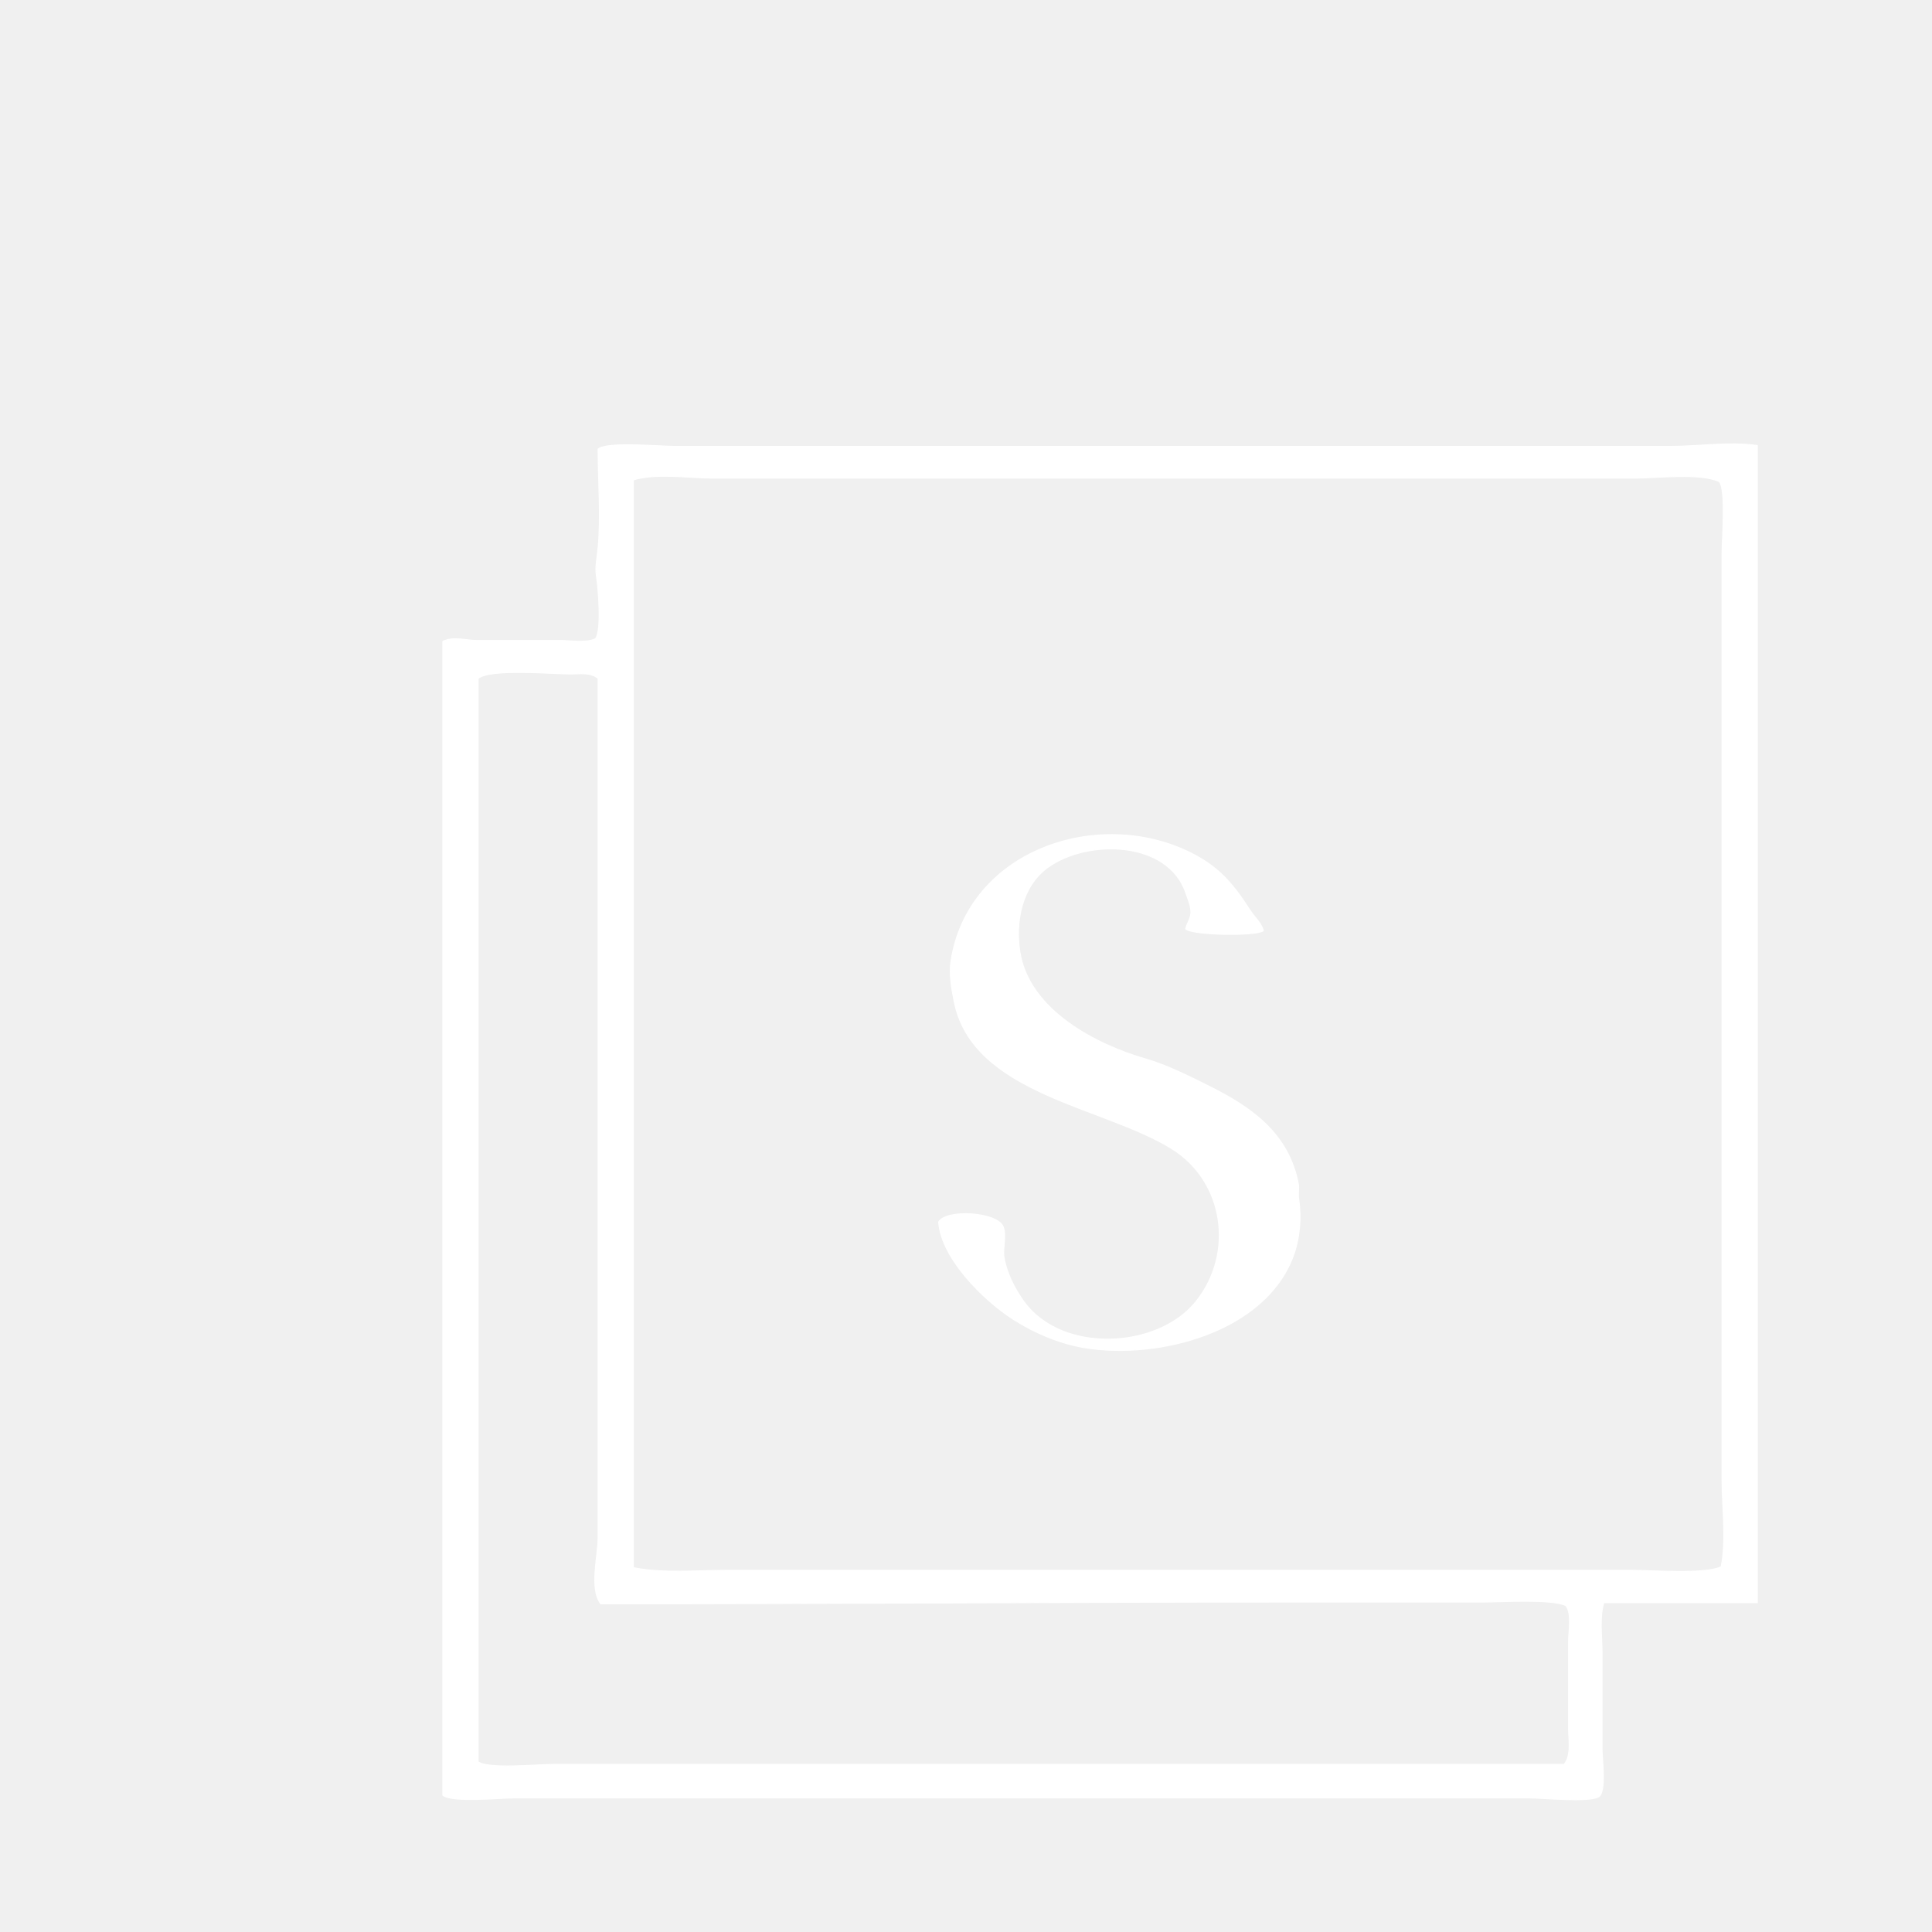
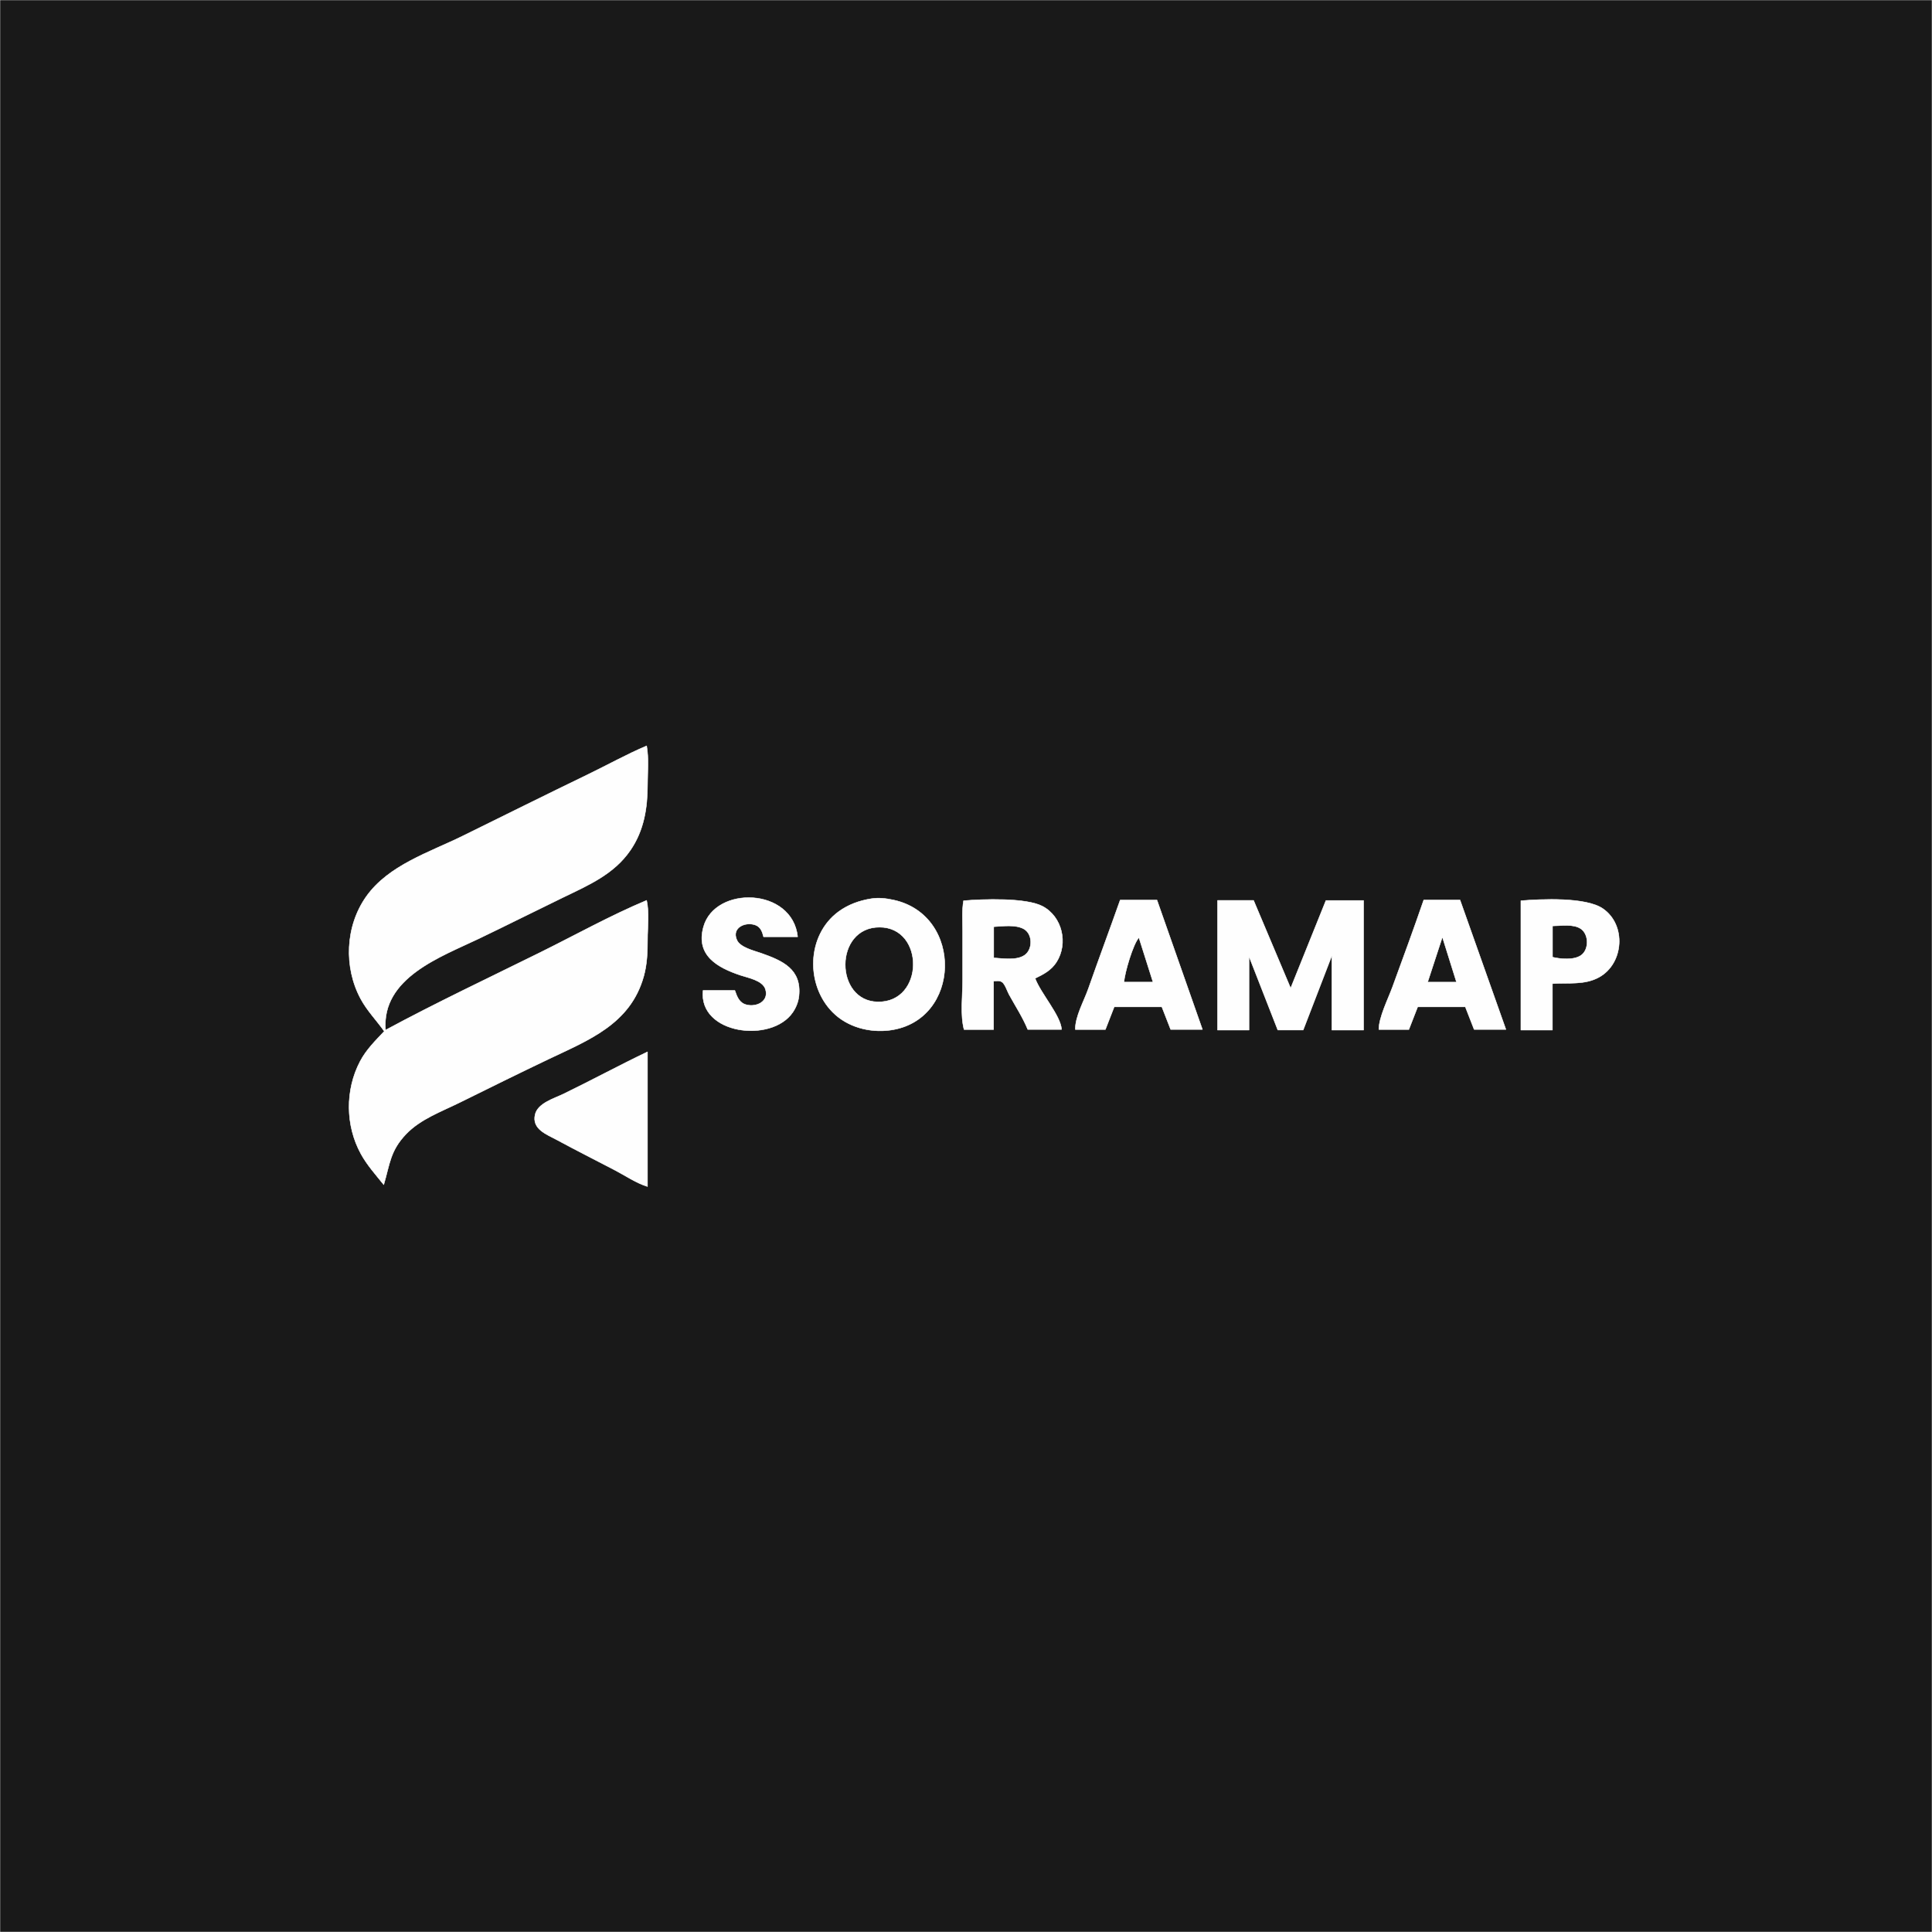
- <svg xmlns="http://www.w3.org/2000/svg" viewBox="0 0 500 500" width="500" height="500">
-   <path d="M454.79 115.3C454.79 215.12 454.79 314.94 454.79 414.77C441.55 414.77 428.31 414.77 415.07 414.77C413.89 418.66 414.61 423.55 414.61 427.63C414.61 436 414.61 444.37 414.61 452.74C414.61 455.13 415.8 463.97 413.68 465.05C410.86 466.5 399.38 465.3 395.66 465.3C380.29 465.3 364.92 465.3 349.54 465.3C294.29 465.3 239.04 465.3 183.79 465.3C166.89 465.3 150 465.3 133.11 465.3C129.28 465.3 117.02 466.57 114.61 464.61C114.61 365.07 114.61 265.53 114.61 165.98C117.38 164.63 120.52 165.75 123.52 165.75C130.67 165.75 137.82 165.75 144.98 165.75C147.71 165.75 151.68 166.46 154.11 165.3C155.8 163.13 154.82 152.04 154.35 149.07C153.97 146.61 154.58 144.15 154.79 141.78C155.56 133.42 154.79 124.62 154.79 116.21C157.24 114.22 170.68 115.53 174.66 115.53C193.23 115.53 211.8 115.53 230.37 115.53C281.2 115.53 332.04 115.53 382.88 115.53C399.32 115.53 415.75 115.53 432.19 115.53C439.65 115.53 447.42 114.24 454.79 115.3ZM444.98 124.66C440.04 122.31 428.84 123.74 423.06 123.74C406.01 123.74 388.96 123.74 371.92 123.74C324.12 123.74 276.33 123.74 228.54 123.74C213.93 123.74 199.32 123.74 184.7 123.74C178.31 123.74 170.01 122.37 163.92 124.2C163.92 218.04 163.92 311.87 163.92 405.71C171.7 407.25 180.35 406.39 188.36 406.39C202.82 406.39 217.28 406.39 231.74 406.39C277.25 406.39 322.75 406.39 368.26 406.39C386.23 406.39 404.19 406.39 422.15 406.39C427.44 406.39 441.25 407.48 445.43 405.48C446.84 398.47 445.66 390.06 445.66 382.88C445.66 367.81 445.66 352.74 445.66 337.67C445.66 290.03 445.66 242.39 445.66 194.75C445.66 177.55 445.66 160.35 445.66 143.15C445.66 139.63 446.73 126.91 444.98 124.66ZM154.79 175.57C152.78 173.93 150.2 174.43 147.72 174.43C142.87 174.43 126.98 172.96 123.74 175.57C123.74 269.03 123.74 362.48 123.74 455.94C126.28 457.9 139.18 456.62 143.15 456.62C161.11 456.62 179.07 456.62 197.03 456.62C266.29 456.62 335.54 456.62 404.79 456.62C406.75 454.21 405.94 450.23 405.94 447.26C405.94 439.8 405.94 432.34 405.94 424.89C405.94 422.31 406.84 417.57 405.25 415.53C401.54 413.75 388.53 414.61 383.79 414.61C367.2 414.61 350.61 414.61 334.02 414.61C274.53 414.61 214.84 415.07 155.48 415.07C152.46 411.18 154.79 402.62 154.79 397.95C154.79 382.91 154.79 367.91 154.79 352.74C154.79 293.68 154.79 234.63 154.79 175.57ZM326.94 240.87C325.14 242.33 308.48 242.04 306.85 240.41C307.15 239.02 308.11 237.78 308.2 236.29C308.31 234.68 307.44 232.72 306.93 231.19C302.37 217.48 281.55 217.08 271.25 224.44C264.38 229.35 262.73 238.62 263.94 246.33C266.29 261.33 283.43 270.29 296.49 274.06C302.08 275.67 307.93 278.63 313.09 281.21C324.03 286.68 333.41 293.34 335.99 306.25C336.25 307.57 335.88 308.94 336.09 310.26C336.85 315.11 336.39 320.61 334.62 325.26C327.14 344.86 299.85 351.79 281.06 348.84C274.41 347.8 267.76 344.98 262.09 341.34C254.64 336.56 243.55 325.68 242.92 316.21C245.14 312.82 257.97 313.74 259.57 317.37C260.59 319.66 259.45 322.87 259.83 325.33C260.48 329.44 262.64 333.63 265.08 336.97C274.87 350.38 299.67 349.25 309.59 336.76C319.49 324.29 316.85 305.79 303.35 297.33C285.78 286.31 251.75 283.25 246.95 259.22C246.27 255.85 245.58 252.2 246.13 248.64C250.6 220.13 284.09 208.69 308.23 220.76C315.48 224.38 319.18 228.82 323.53 235.6C324.64 237.34 326.51 238.87 326.94 240.87Z" fill="#ffffff" fill-rule="evenodd" stroke="#ffffff" stroke-width="0.25" stroke-linejoin="round" />
+ <svg xmlns="http://www.w3.org/2000/svg" viewBox="0 0 1095 1095" width="1095" height="1095">
+   <path d="M0.25 0.25C365.08 0.25 729.92 0.25 1094.75 0.25C1094.75 365.08 1094.75 729.92 1094.75 1094.75C729.92 1094.75 365.08 1094.75 0.25 1094.75C0.25 729.92 0.25 365.08 0.25 0.25ZM366.5 422.73C355.22 427.5 344.41 433.55 333.38 438.88C309.62 450.38 285.99 462.13 262.31 473.79C243.48 483.06 220.2 490.32 207.6 508.12C195.72 524.92 194.74 548.08 204.42 566.1C208.02 572.82 213.43 578.31 217.8 584.5C212.71 589.93 207.59 594.89 204.08 601.59C195.59 617.78 195.76 637.91 204.54 653.95C208.01 660.3 212.99 665.84 217.5 671.46C220.96 659.76 221.08 652.21 230.2 642.71C238.38 634.2 250.04 630.06 260.41 624.93C277.16 616.66 293.92 608.36 310.79 600.32C333.75 589.38 357.21 580.46 364.82 553.42C366.75 546.54 367 539.59 367 532.5C367 525.35 368.02 517.25 366.5 510.29C346.01 518.88 326.21 529.92 306.29 539.78C276.94 554.31 247.24 568.3 218.5 583.82C216.12 554.06 250.02 542.24 271.44 531.96C287.4 524.3 303.22 516.34 319.15 508.62C333.54 501.65 347.97 495.51 357.33 481.82C365.03 470.55 367 457.84 367 444.5C367 437.37 367.76 429.71 366.5 422.73ZM452.08 530.93C449.04 502.88 405.22 501.88 398.71 525.34C394.19 541.65 406.85 548.44 419.69 552.75C423.92 554.17 432.26 555.63 433.83 560.65C435.98 567.5 428.84 570.99 423.03 569.47C418.95 568.41 417.75 564.95 416.5 561.38C410.49 561.38 404.47 561.38 398.46 561.38C395.87 586.15 437.2 591.47 449.3 573.77C451.17 571.03 452.47 567.8 452.82 564.5C454.4 549.27 443.52 544.52 431.34 540.23C427.34 538.82 419.58 537.05 417.64 532.8C414.41 525.7 422.61 522.17 428.23 524.32C431.15 525.43 432.08 528.22 432.76 530.93C439.2 530.93 445.64 530.93 452.08 530.93ZM493.72 509.37C487.05 510.44 480.72 512.7 475.24 516.73C457.15 530.07 456.54 558.12 471.87 573.63C480.25 582.12 492.85 585.45 504.49 583.88C544.77 578.42 546.16 518.77 506.5 510.11C502.27 509.19 498.05 508.67 493.72 509.37ZM586.67 554.5C591.47 552.18 595.82 549.91 598.78 545.28C605.53 534.71 602.06 519.5 590.84 513.63C581.42 508.7 556.97 509.56 546.12 510.5C545.13 516.01 545.6 521.87 545.6 527.5C545.6 536.83 545.6 546.17 545.6 555.5C545.6 564.43 544.15 574.94 546.39 583.51C551.97 583.51 557.55 583.51 563.14 583.51C563.14 574.35 563.14 565.2 563.14 556.04C564.86 556 566.47 555.57 567.96 556.63C569.68 557.86 570.87 561.78 571.88 563.61C575.46 570.13 579.7 576.6 582.5 583.46C588.89 583.46 595.27 583.46 601.66 583.46C601.16 575.56 589.77 562.95 586.67 554.5ZM655.73 510.12C648.78 510.12 641.84 510.12 634.89 510.12C628.96 526.91 622.73 543.59 616.84 560.39C614.36 567.46 609.36 576.1 609.46 583.5C615.14 583.5 620.82 583.5 626.5 583.5C628.17 579.22 629.83 574.94 631.5 570.66C640.5 570.66 649.5 570.66 658.5 570.66C660.17 574.93 661.83 579.2 663.5 583.48C669.5 583.48 675.5 583.48 681.5 583.48C672.91 559.02 664.32 534.57 655.73 510.12ZM710.5 510.32C703.69 510.32 696.87 510.32 690.06 510.32C690.06 534.82 690.06 559.32 690.06 583.82C696.01 583.82 701.95 583.82 707.9 583.82C707.9 569.9 707.9 555.97 707.9 542.05C713.34 555.96 718.78 569.88 724.22 583.8C729.01 583.8 733.81 583.8 738.6 583.8C744.02 569.74 749.44 555.69 754.85 541.63C754.85 555.7 754.85 569.76 754.85 583.83C760.85 583.83 766.84 583.83 772.83 583.83C772.83 559.34 772.83 534.86 772.83 510.37C765.72 510.37 758.61 510.37 751.5 510.37C744.83 526.94 738.17 543.51 731.5 560.07C724.5 543.49 717.5 526.91 710.5 510.32ZM827.5 510.1C820.64 510.1 813.79 510.1 806.93 510.1C801.24 526.65 795.18 543.14 789.16 559.58C786.7 566.29 781.46 576.66 781.5 583.5C787.17 583.5 792.83 583.5 798.5 583.5C800.17 579.22 801.83 574.94 803.5 570.66C812.5 570.66 821.5 570.66 830.5 570.66C832.17 574.94 833.83 579.21 835.5 583.48C841.5 583.48 847.5 583.48 853.5 583.48C844.83 559.02 836.17 534.56 827.5 510.1ZM879.87 557.5C888.82 556.88 898.14 558.39 906.33 553.84C920.34 546.06 921.86 524.22 908.47 515C898.86 508.37 873.62 509.55 861.98 510.5C861.98 534.94 861.98 559.38 861.98 583.82C867.95 583.82 873.91 583.82 879.87 583.82C879.87 575.05 879.87 566.27 879.87 557.5ZM498.5 525.51C524.21 525.53 524.05 568.27 497.5 567.84C472.89 567.44 472.62 525.49 498.5 525.51ZM563.21 525.23C568.39 524.95 575.35 523.9 580.13 526.42C585.35 529.18 585.49 537.96 580.8 541.31C576.31 544.53 568.37 543.23 563.21 542.9C563.21 537.01 563.21 531.12 563.21 525.23ZM879.92 524.79C884.79 524.75 891.83 523.49 896.06 526.46C900.63 529.67 900.68 538.32 896.03 541.5C891.94 544.3 884.4 543.56 879.92 542.5C879.92 536.6 879.92 530.69 879.92 524.79ZM645.5 531.4C648.17 539.81 650.83 548.22 653.5 556.63C648.02 556.63 642.54 556.63 637.07 556.63C637.3 551.6 642.18 534.98 645.5 531.4ZM817.5 531.09C820.17 539.6 822.83 548.12 825.5 556.64C820.05 556.64 814.59 556.64 809.14 556.64C811.93 548.12 814.71 539.6 817.5 531.09ZM366.98 596.16C351.01 603.78 335.42 612.24 319.49 619.97C314.23 622.53 304.78 625.2 303.29 631.7C301.38 639.96 309.78 642.89 315.52 645.99C326.38 651.86 337.42 657.43 348.36 663.13C354.31 666.23 360.61 670.56 366.98 672.5C366.98 647.05 366.98 621.61 366.98 596.16Z" fill="#191919" fill-rule="evenodd" stroke="#191919" stroke-width="0.25" stroke-linejoin="round" />
+   <path d="M366.5 422.73C367.76 429.71 367 437.37 367 444.5C367 457.84 365.03 470.55 357.33 481.82C347.97 495.51 333.54 501.65 319.15 508.62C303.22 516.34 287.4 524.3 271.44 531.96C250.02 542.24 216.12 554.06 218.5 583.82C247.24 568.3 276.94 554.31 306.29 539.78C326.21 529.92 346.01 518.88 366.5 510.29C368.02 517.25 367 525.35 367 532.5C367 539.59 366.75 546.54 364.82 553.42C357.21 580.46 333.75 589.38 310.79 600.32C293.92 608.36 277.16 616.66 260.41 624.93C250.04 630.06 238.38 634.2 230.2 642.71C221.08 652.21 220.96 659.76 217.5 671.46C212.99 665.84 208.01 660.3 204.54 653.95C195.76 637.91 195.59 617.78 204.08 601.59C207.59 594.89 212.71 589.93 217.8 584.5C213.43 578.31 208.02 572.82 204.42 566.1C194.74 548.08 195.72 524.92 207.6 508.12C220.2 490.32 243.48 483.06 262.31 473.79C285.99 462.13 309.62 450.38 333.38 438.88C344.41 433.55 355.22 427.5 366.5 422.73ZM452.08 530.93C445.64 530.93 439.2 530.93 432.76 530.93C432.08 528.22 431.15 525.43 428.23 524.32C422.61 522.17 414.41 525.7 417.64 532.8C419.58 537.05 427.34 538.82 431.34 540.23C443.52 544.52 454.4 549.27 452.82 564.5C452.47 567.8 451.17 571.03 449.3 573.77C437.2 591.47 395.87 586.15 398.46 561.38C404.47 561.38 410.49 561.38 416.5 561.38C417.75 564.95 418.95 568.41 423.03 569.47C428.84 570.99 435.98 567.5 433.83 560.65C432.26 555.63 423.92 554.17 419.69 552.75C406.85 548.44 394.19 541.65 398.71 525.34C405.22 501.88 449.04 502.88 452.08 530.93ZM493.72 509.37C498.05 508.67 502.27 509.19 506.5 510.11C546.16 518.77 544.77 578.42 504.49 583.88C492.85 585.45 480.25 582.12 471.87 573.63C456.54 558.12 457.15 530.07 475.24 516.73C480.72 512.7 487.05 510.44 493.72 509.37ZM586.67 554.5C589.77 562.95 601.16 575.56 601.66 583.46C595.27 583.46 588.89 583.46 582.5 583.46C579.7 576.6 575.46 570.13 571.88 563.61C570.87 561.78 569.68 557.86 567.96 556.63C566.47 555.57 564.86 556 563.14 556.04C563.14 565.2 563.14 574.35 563.14 583.51C557.55 583.51 551.97 583.51 546.39 583.51C544.15 574.94 545.6 564.43 545.6 555.5C545.6 546.17 545.6 536.83 545.6 527.5C545.6 521.87 545.13 516.01 546.12 510.5C556.97 509.56 581.42 508.7 590.84 513.63C602.06 519.5 605.53 534.71 598.78 545.28C595.82 549.91 591.47 552.18 586.67 554.5ZM655.73 510.12C664.32 534.57 672.91 559.02 681.5 583.48C675.5 583.48 669.5 583.48 663.5 583.48C661.83 579.2 660.17 574.93 658.5 570.66C649.5 570.66 640.5 570.66 631.5 570.66C629.83 574.94 628.17 579.22 626.5 583.5C620.82 583.5 615.14 583.5 609.46 583.5C609.36 576.1 614.36 567.46 616.84 560.39C622.73 543.59 628.96 526.91 634.89 510.12C641.84 510.12 648.78 510.12 655.73 510.12ZM710.5 510.32C717.5 526.91 724.5 543.49 731.5 560.07C738.17 543.51 744.83 526.94 751.5 510.37C758.61 510.37 765.72 510.37 772.83 510.37C772.83 534.86 772.83 559.34 772.83 583.83C766.84 583.83 760.85 583.83 754.85 583.83C754.85 569.76 754.85 555.7 754.85 541.63C749.44 555.69 744.02 569.74 738.6 583.8C733.81 583.8 729.01 583.8 724.22 583.8C718.78 569.88 713.34 555.96 707.9 542.05C707.9 555.97 707.9 569.9 707.9 583.82C701.95 583.82 696.01 583.82 690.06 583.82C690.06 559.32 690.06 534.82 690.06 510.32C696.87 510.32 703.69 510.32 710.5 510.32ZM827.5 510.1C836.17 534.56 844.83 559.02 853.5 583.48C847.5 583.48 841.5 583.48 835.5 583.48C833.83 579.21 832.17 574.94 830.5 570.66C821.5 570.66 812.5 570.66 803.5 570.66C801.83 574.94 800.17 579.22 798.5 583.5C792.83 583.5 787.17 583.5 781.5 583.5C781.46 576.66 786.7 566.29 789.16 559.58C795.18 543.14 801.24 526.65 806.93 510.1C813.79 510.1 820.64 510.1 827.5 510.1ZM879.87 557.5C879.87 566.27 879.87 575.05 879.87 583.82C873.91 583.82 867.95 583.82 861.98 583.82C861.98 559.38 861.98 534.94 861.98 510.5C873.62 509.55 898.86 508.37 908.47 515C921.86 524.22 920.34 546.06 906.33 553.84C898.14 558.39 888.82 556.88 879.87 557.5ZM498.5 525.51C472.62 525.49 472.89 567.44 497.5 567.84C524.05 568.27 524.21 525.53 498.5 525.51ZM563.21 525.23C563.21 531.12 563.21 537.01 563.21 542.9C568.37 543.23 576.31 544.53 580.8 541.31C585.49 537.96 585.35 529.18 580.13 526.42C575.35 523.9 568.39 524.95 563.21 525.23ZM879.92 524.79C879.92 530.69 879.92 536.6 879.92 542.5C884.4 543.56 891.94 544.3 896.03 541.5C900.68 538.32 900.63 529.67 896.06 526.46C891.83 523.49 884.79 524.75 879.92 524.79ZM645.5 531.4C642.18 534.98 637.3 551.6 637.07 556.63C642.54 556.63 648.02 556.63 653.5 556.63C650.83 548.22 648.17 539.81 645.5 531.4ZM817.5 531.09C814.71 539.6 811.93 548.12 809.14 556.64C814.59 556.64 820.05 556.64 825.5 556.64C822.83 548.12 820.17 539.6 817.5 531.09ZM366.98 596.16C366.98 621.61 366.98 647.05 366.98 672.5C360.61 670.56 354.31 666.23 348.36 663.13C337.42 657.43 326.38 651.86 315.52 645.99C309.78 642.89 301.38 639.96 303.29 631.7C304.78 625.2 314.23 622.53 319.49 619.97C335.42 612.24 351.01 603.78 366.98 596.16Z" fill="#fefefe" fill-rule="evenodd" stroke="#fefefe" stroke-width="0.25" stroke-linejoin="round" />
</svg>
